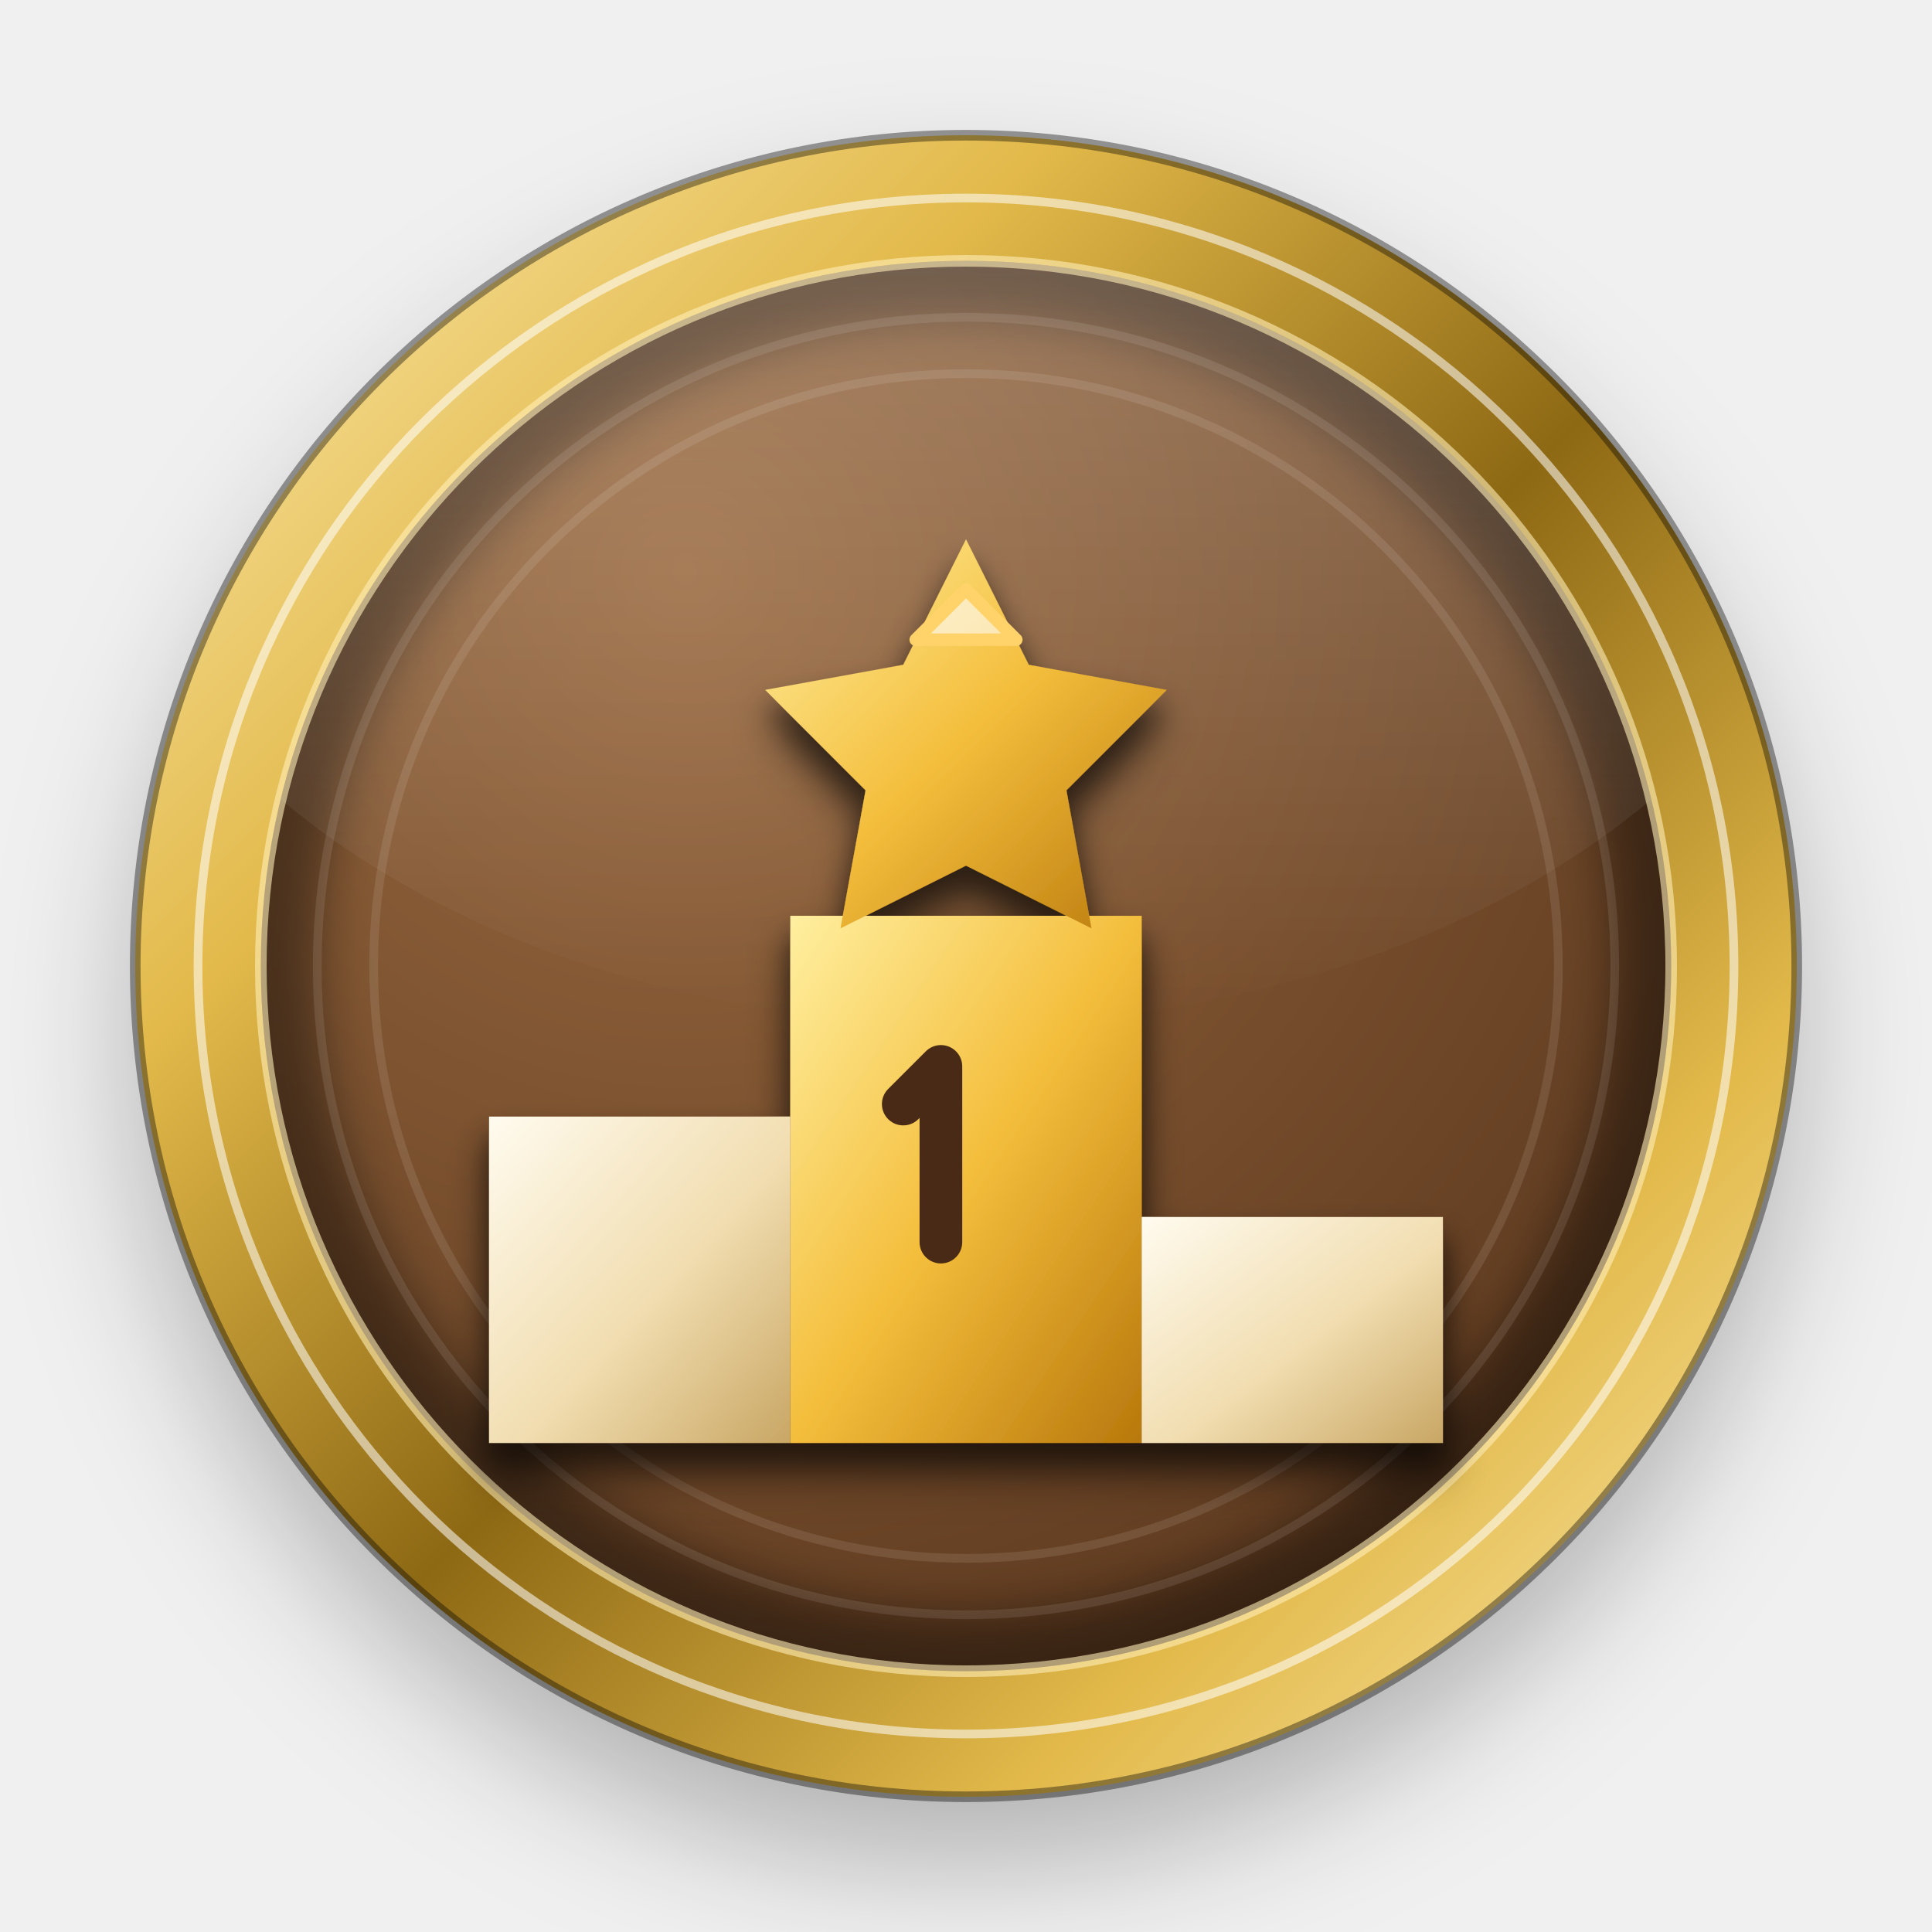
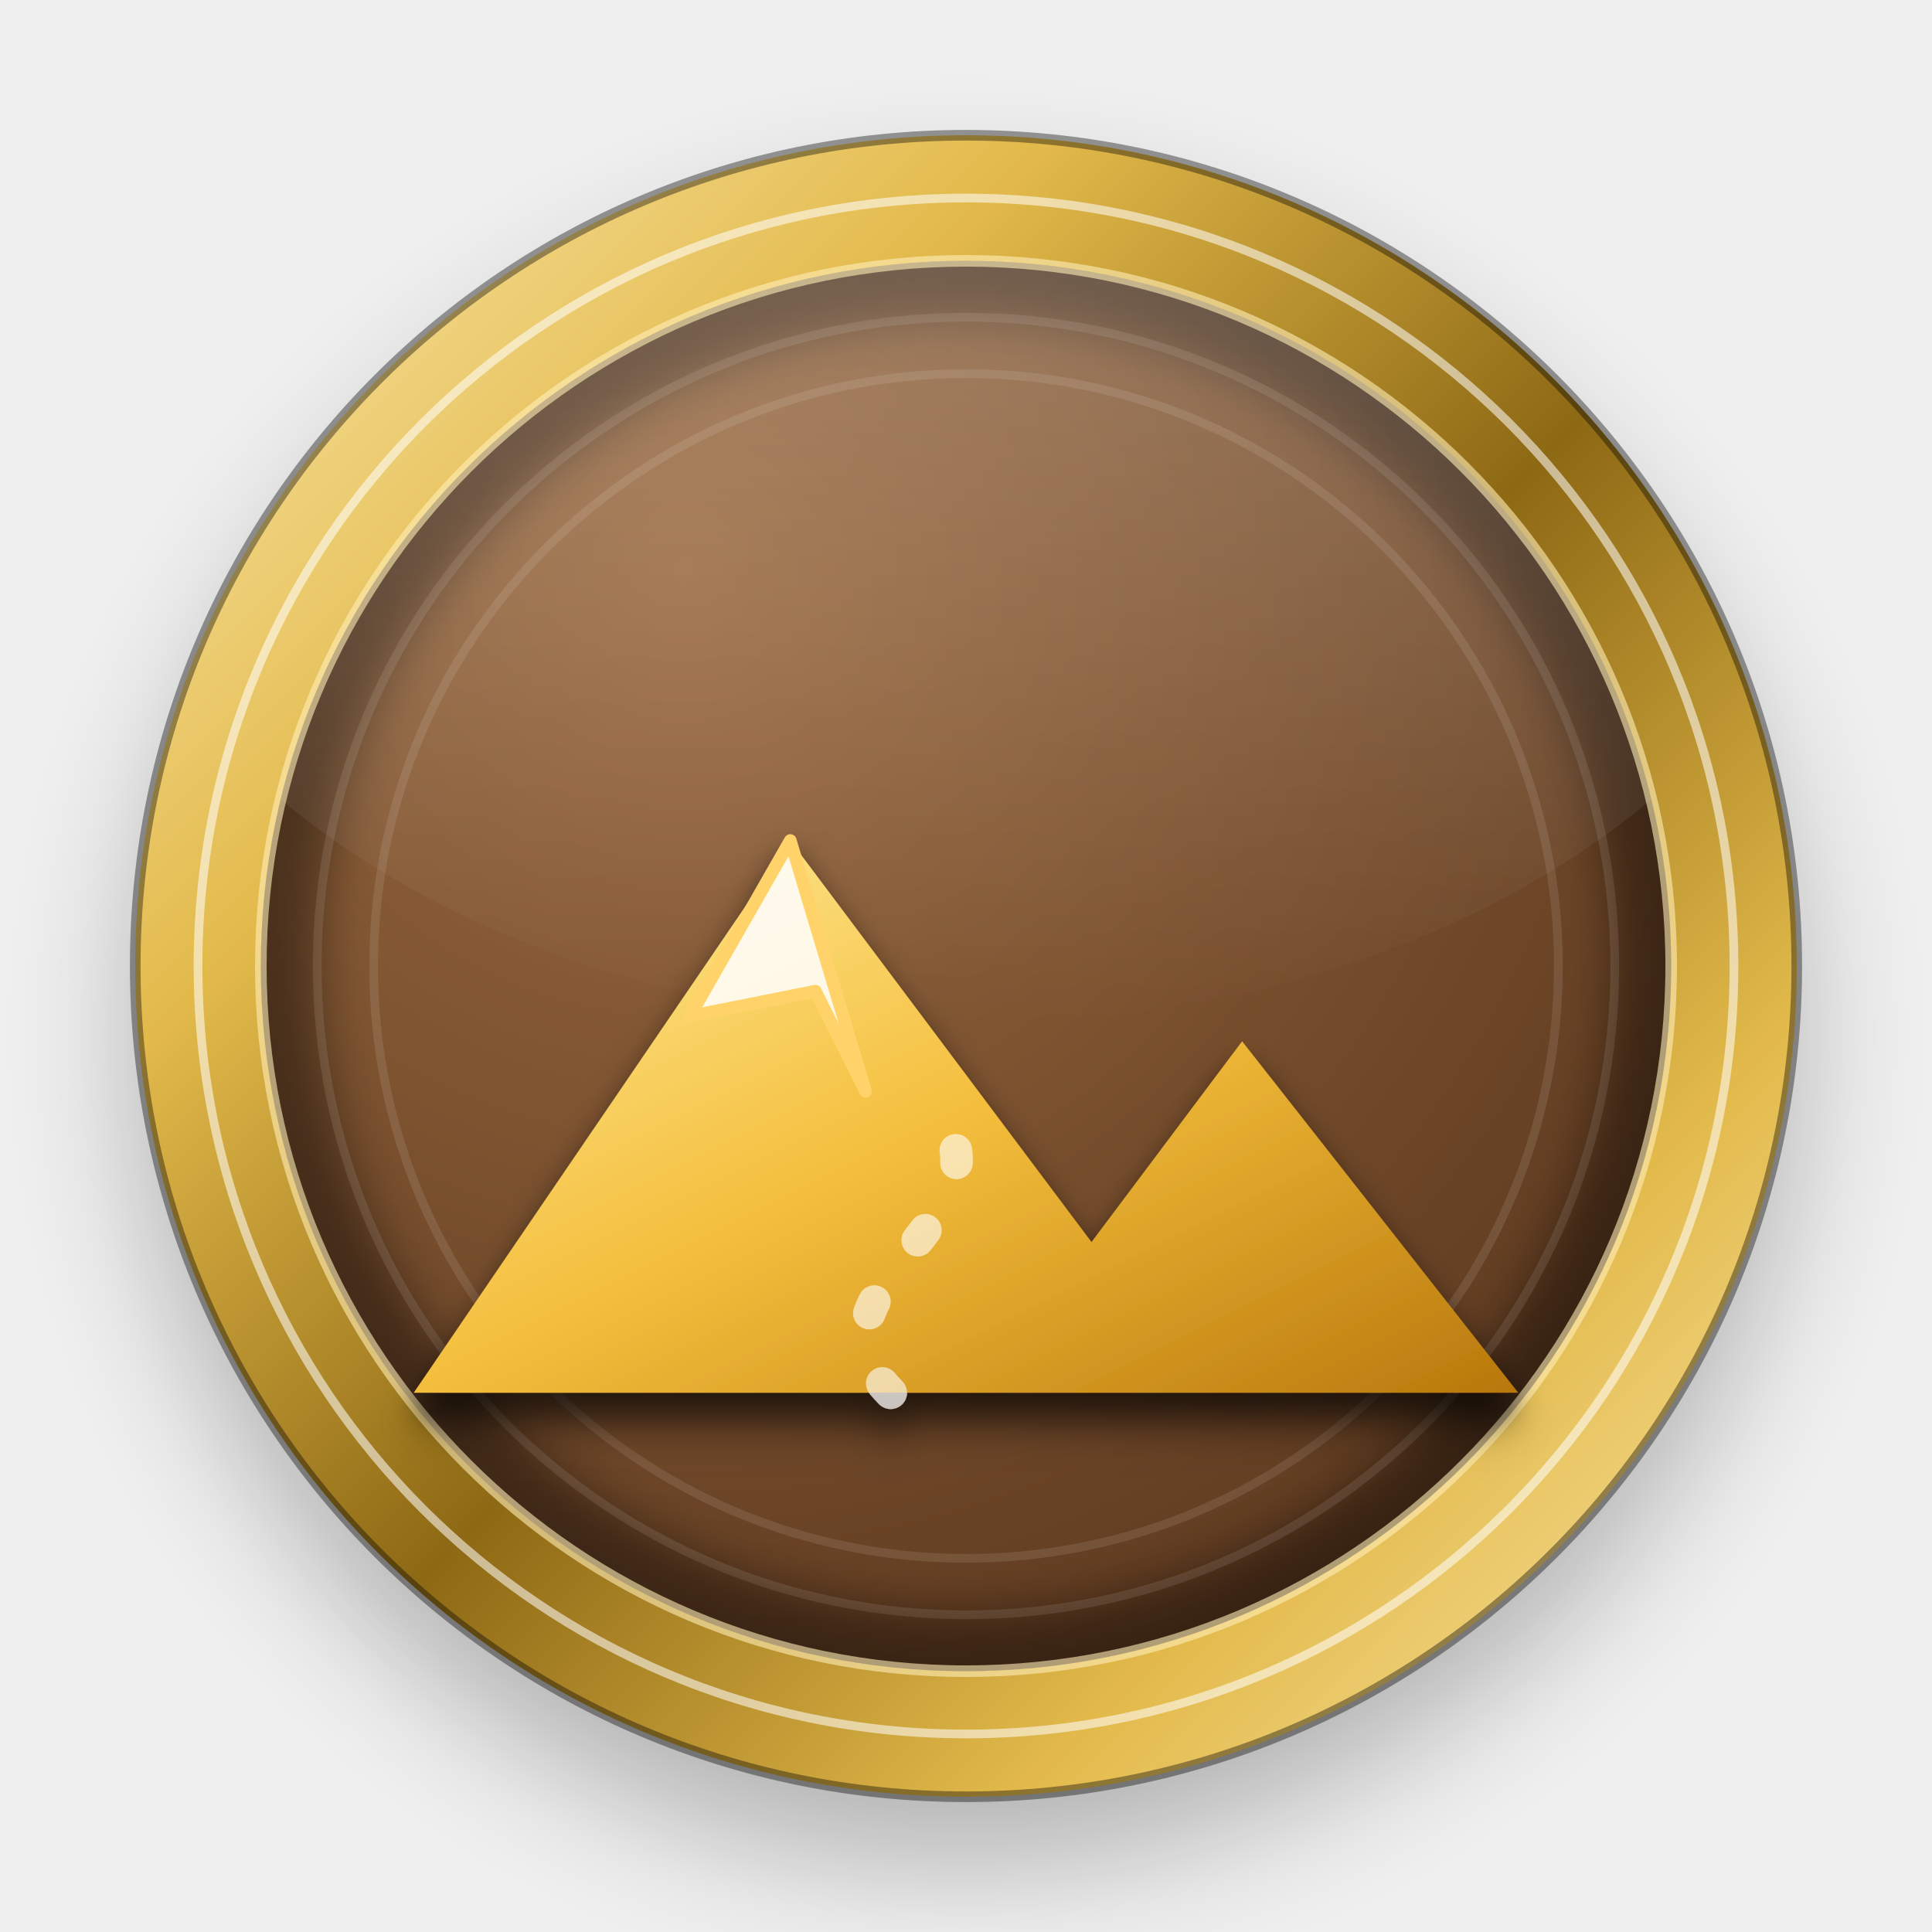
<svg xmlns="http://www.w3.org/2000/svg" viewBox="-100 -100 200 200" width="400" height="400">
  <defs>
    <filter id="blur8" x="-30%" y="-30%" width="160%" height="160%">
      <feGaussianBlur stdDeviation="7" />
    </filter>
    <filter id="blur3" x="-30%" y="-30%" width="160%" height="160%">
      <feGaussianBlur stdDeviation="2.6" />
    </filter>
    <filter id="emb" x="-20%" y="-20%" width="140%" height="140%">
      <feDropShadow dx="0" dy="1.6" stdDeviation="1.1" flood-color="#000" flood-opacity=".38" />
    </filter>
  </defs>
  <style>.mb35 .nf{fill:none} .mb35 .sf{fill:#FFD36A;fill-opacity:.17} .mb35 .fl{fill:#FFD36A;stroke:none} .mb35 .gl{fill:url(#b35g);stroke:none}</style>
  <defs>
    <radialGradient id="b35h" cx=".5" cy=".5" r=".5">
      <stop offset=".6" stop-color="#F3D58A" stop-opacity="0" />
      <stop offset=".82" stop-color="#F3D58A" stop-opacity=".95" />
      <stop offset="1" stop-color="#F3D58A" stop-opacity="0" />
    </radialGradient>
    <linearGradient id="b35r" x1="0" y1="0" x2="1" y2="1">
      <stop offset="0" stop-color="#FFEFB8" />
      <stop offset=".28" stop-color="#E2B94A" />
      <stop offset=".52" stop-color="#8E6914" />
      <stop offset=".76" stop-color="#E2B94A" />
      <stop offset="1" stop-color="#FFEFB8" />
    </linearGradient>
    <radialGradient id="b35p" cx=".3" cy=".22" r="1.15">
      <stop offset="0" stop-color="#9A6A40" />
      <stop offset="1" stop-color="#4A2A14" />
    </radialGradient>
    <radialGradient id="b35g" cx=".5" cy=".5" r=".5">
      <stop offset="0" stop-color="#FFE9A8" stop-opacity=".95" />
      <stop offset="1" stop-color="#FFE9A8" stop-opacity=".55" />
    </radialGradient>
    <linearGradient id="b35s" x1="0" y1="0" x2="0" y2="1">
      <stop offset="0" stop-color="#fff" stop-opacity=".34" />
      <stop offset="1" stop-color="#fff" stop-opacity="0" />
    </linearGradient>
    <clipPath id="b35c">
      <path d="M-73,0A73,73 0 1 0 73,0A73,73 0 1 0 -73,0Z" />
    </clipPath>
  </defs>
  <path d="M-86,0A86,86 0 1 0 86,0A86,86 0 1 0 -86,0Z" transform="translate(0 7)" fill="#000" opacity=".26" filter="url(#blur8)" />
  <path d="M-86,0A86,86 0 1 0 86,0A86,86 0 1 0 -86,0Z" fill="url(#b35r)" />
  <path d="M-86,0A86,86 0 1 0 86,0A86,86 0 1 0 -86,0Z" fill="none" stroke="#000" stroke-opacity=".38" stroke-width="1.1" />
  <path d="M-79.5,0A79.5,79.5 0 1 0 79.5,0A79.5,79.5 0 1 0 -79.5,0Z" fill="none" stroke="#fff" stroke-opacity=".55" stroke-width=".9" />
  <path d="M-73,0A73,73 0 1 0 73,0A73,73 0 1 0 -73,0Z" fill="url(#b35p)" />
  <g clip-path="url(#b35c)">
    <path d="M-73,0A73,73 0 1 0 73,0A73,73 0 1 0 -73,0Z" fill="none" stroke="#000" stroke-opacity=".42" stroke-width="12" filter="url(#blur3)" />
    <path d="M-67.16,0A67.16,67.16 0 1 0 67.16,0A67.16,67.16 0 1 0 -67.16,0Z" fill="none" stroke="#fff" stroke-opacity=".10" stroke-width=".9" />
    <path d="M-61.32,0A61.32,61.32 0 1 0 61.32,0A61.32,61.32 0 1 0 -61.32,0Z" fill="none" stroke="#fff" stroke-opacity=".10" stroke-width=".9" />
    <ellipse cx="0" cy="-58" rx="92" ry="64" fill="url(#b35s)" />
  </g>
  <path d="M-73,0A73,73 0 1 0 73,0A73,73 0 1 0 -73,0Z" fill="none" stroke="#FFEFB8" stroke-opacity=".6" stroke-width="1.2" />
  <g filter="url(#emb)" fill="none" stroke="#FFD36A" stroke-linecap="round" stroke-linejoin="round" class="mb35" transform="scale(1.16)">
    <defs>
      <linearGradient id="iGold" x1="0" y1="0" x2="1" y2="1">
        <stop offset="0" stop-color="#FFF3B0" />
        <stop offset=".45" stop-color="#F6C443" />
        <stop offset="1" stop-color="#B97C0A" />
      </linearGradient>
      <linearGradient id="iFire" x1="0" y1="0" x2="0" y2="1">
        <stop offset="0" stop-color="#FFE27A" />
        <stop offset=".5" stop-color="#FF9A2E" />
        <stop offset="1" stop-color="#E8481A" />
      </linearGradient>
      <linearGradient id="iFire2" x1="0" y1="0" x2="0" y2="1">
        <stop offset="0" stop-color="#FFFBE0" />
        <stop offset="1" stop-color="#FFC24A" />
      </linearGradient>
      <linearGradient id="iWax" x1="0" y1="0" x2="1" y2="0">
        <stop offset="0" stop-color="#F3E7CF" />
        <stop offset=".5" stop-color="#FFFDF4" />
        <stop offset="1" stop-color="#D9C7A3" />
      </linearGradient>
      <linearGradient id="iWood" x1="0" y1="0" x2="0" y2="1">
        <stop offset="0" stop-color="#C98A52" />
        <stop offset="1" stop-color="#7A4A26" />
      </linearGradient>
      <linearGradient id="iGlass" x1="0" y1="0" x2="1" y2="1">
        <stop offset="0" stop-color="#FFF6D6" stop-opacity=".95" />
        <stop offset="1" stop-color="#FFC15A" stop-opacity=".55" />
      </linearGradient>
      <linearGradient id="iSteel" x1="0" y1="0" x2="1" y2="1">
        <stop offset="0" stop-color="#FFFFFF" />
        <stop offset="1" stop-color="#A9B6CC" />
      </linearGradient>
      <linearGradient id="iPaper" x1="0" y1="0" x2="1" y2="1">
        <stop offset="0" stop-color="#FFFFFF" />
        <stop offset="1" stop-color="#DDE3F2" />
      </linearGradient>
      <linearGradient id="iRed" x1="0" y1="0" x2="0" y2="1">
        <stop offset="0" stop-color="#FF7B6B" />
        <stop offset="1" stop-color="#C2352B" />
      </linearGradient>
      <linearGradient id="iBlue" x1="0" y1="0" x2="1" y2="1">
        <stop offset="0" stop-color="#8FD3FF" />
        <stop offset="1" stop-color="#2F6FD0" />
      </linearGradient>
      <linearGradient id="iBrown" x1="0" y1="0" x2="0" y2="1">
        <stop offset="0" stop-color="#B07A4C" />
        <stop offset="1" stop-color="#6B4126" />
      </linearGradient>
      <radialGradient id="iGlow">
        <stop offset="0" stop-color="#FFE9A8" stop-opacity=".85" />
        <stop offset="1" stop-color="#FFE9A8" stop-opacity="0" />
      </radialGradient>
      <linearGradient id="iSand" x1="0" y1="0" x2="0" y2="1">
        <stop offset="0" stop-color="#FFE29A" />
        <stop offset="1" stop-color="#E0A33A" />
      </linearGradient>
    </defs>
    <defs>
      <linearGradient id="cham" x1="0" y1="0" x2="1" y2="1">
        <stop offset="0" stop-color="#FFFBEF" />
        <stop offset=".55" stop-color="#F1DDB0" />
        <stop offset="1" stop-color="#C9A765" />
      </linearGradient>
      <linearGradient id="gld" x1="0" y1="0" x2="1" y2="1">
        <stop offset="0" stop-color="#FFEFA0" />
        <stop offset=".5" stop-color="#F4BE3C" />
        <stop offset="1" stop-color="#B8780C" />
      </linearGradient>
      <radialGradient id="glw">
        <stop offset="0" stop-color="#FFE9A8" stop-opacity=".5" />
        <stop offset="1" stop-color="#FFE9A8" stop-opacity="0" />
      </radialGradient>
      <filter id="bev" x="-25%" y="-25%" width="150%" height="150%">
        <feGaussianBlur in="SourceAlpha" stdDeviation="1.7" result="b" />
        <feSpecularLighting in="b" surfaceScale="3.2" specularConstant="1" specularExponent="18" lighting-color="#ffffff" result="s">
          <fePointLight x="-30" y="-70" z="80" />
        </feSpecularLighting>
        <feComposite in="s" in2="SourceAlpha" operator="in" result="s2" />
        <feComposite in="SourceGraphic" in2="s2" operator="arithmetic" k1="0" k2="1" k3=".9" k4="0" result="m" />
        <feDropShadow in="m" dx="0" dy="2.2" stdDeviation="1.6" flood-color="#000" flood-opacity=".5" />
      </filter>
    </defs>
    <g filter="url(#bev)">
      <g transform="scale(1.12)">
-         <path d="M-14,-4 H14 V38 H-14Z" fill="url(#gld)" stroke="#4A2A14" stroke-opacity="0" stroke-width="1.6" stroke-linejoin="round" />
-         <path d="M-38,12 H-14 V38 H-38Z" fill="url(#cham)" stroke="#4A2A14" stroke-opacity="0" stroke-width="1.6" stroke-linejoin="round" />
-         <path d="M14,20 H38 V38 H14Z" fill="url(#cham)" stroke="#4A2A14" stroke-opacity="0" stroke-width="1.6" stroke-linejoin="round" />
-         <path d="M0,12 l-3,0 v12 M-26,28 h5 M26,30 h-5" stroke="#4A2A14" stroke-width="3" stroke-linecap="round" opacity=".0" />
-         <path d="M-2,8 v14 M-5,11 l3,-3" stroke="#4A2A14" stroke-width="3.4" stroke-linecap="round" fill="none" />
-         <path d="M0,-34 l5,10 l11,2 l-8,8 l2,11 l-10,-5 l-10,5 l2,-11 l-8,-8 l11,-2z" fill="url(#gld)" stroke="#4A2A14" stroke-opacity="0" stroke-width="1.6" stroke-linejoin="round" />
-         <path d="M-4,-26 L0,-30 L4,-26Z" fill="#fff" fill-opacity="0.6" />
+         <path d="M-44,34 L-14,-10 L10,22 L22,6 L44,34Z" fill="url(#gld)" stroke="#4A2A14" stroke-opacity="0" stroke-width="1.6" stroke-linejoin="round" />
+         <path d="M-14,-10 L-22,4 L-12,2 L-8,10Z" fill="#fff" fill-opacity=".85" />
+         <path d="M-6,34 C-14,26 4,20 -2,12" stroke="#fff" stroke-opacity=".6" stroke-width="2.6" fill="none" stroke-dasharray="1 6" stroke-linecap="round" />
      </g>
    </g>
  </g>
</svg>
